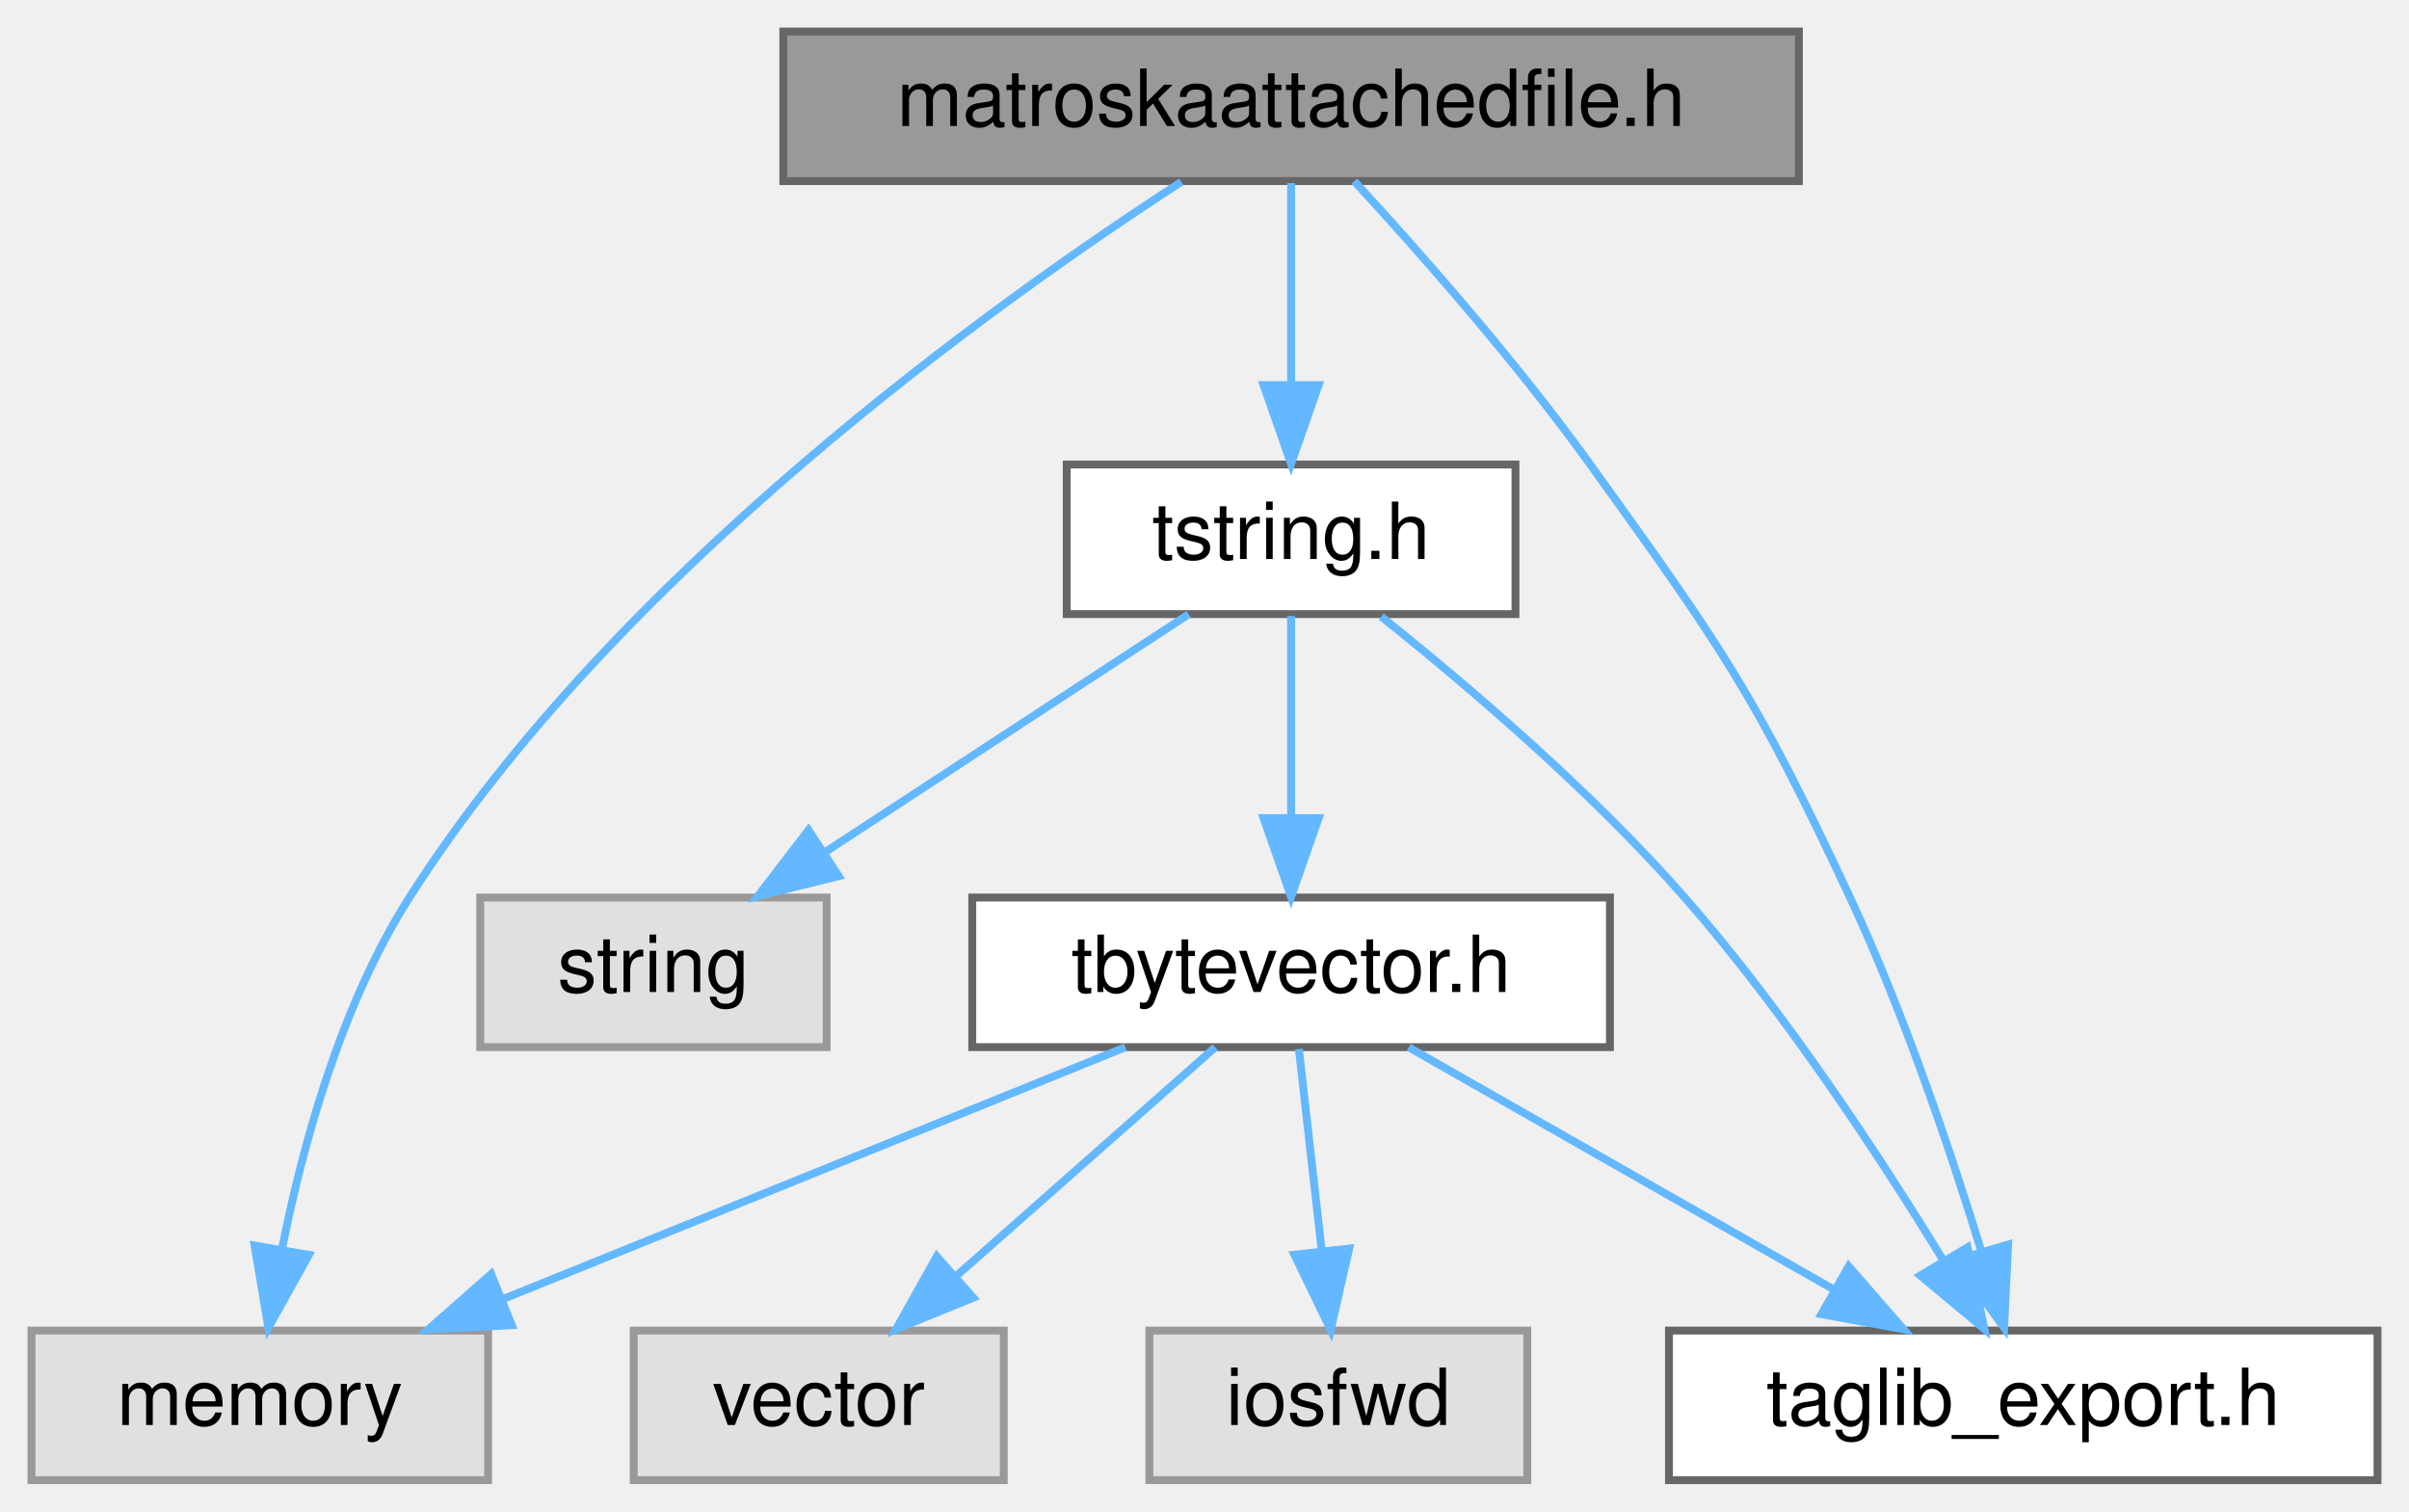
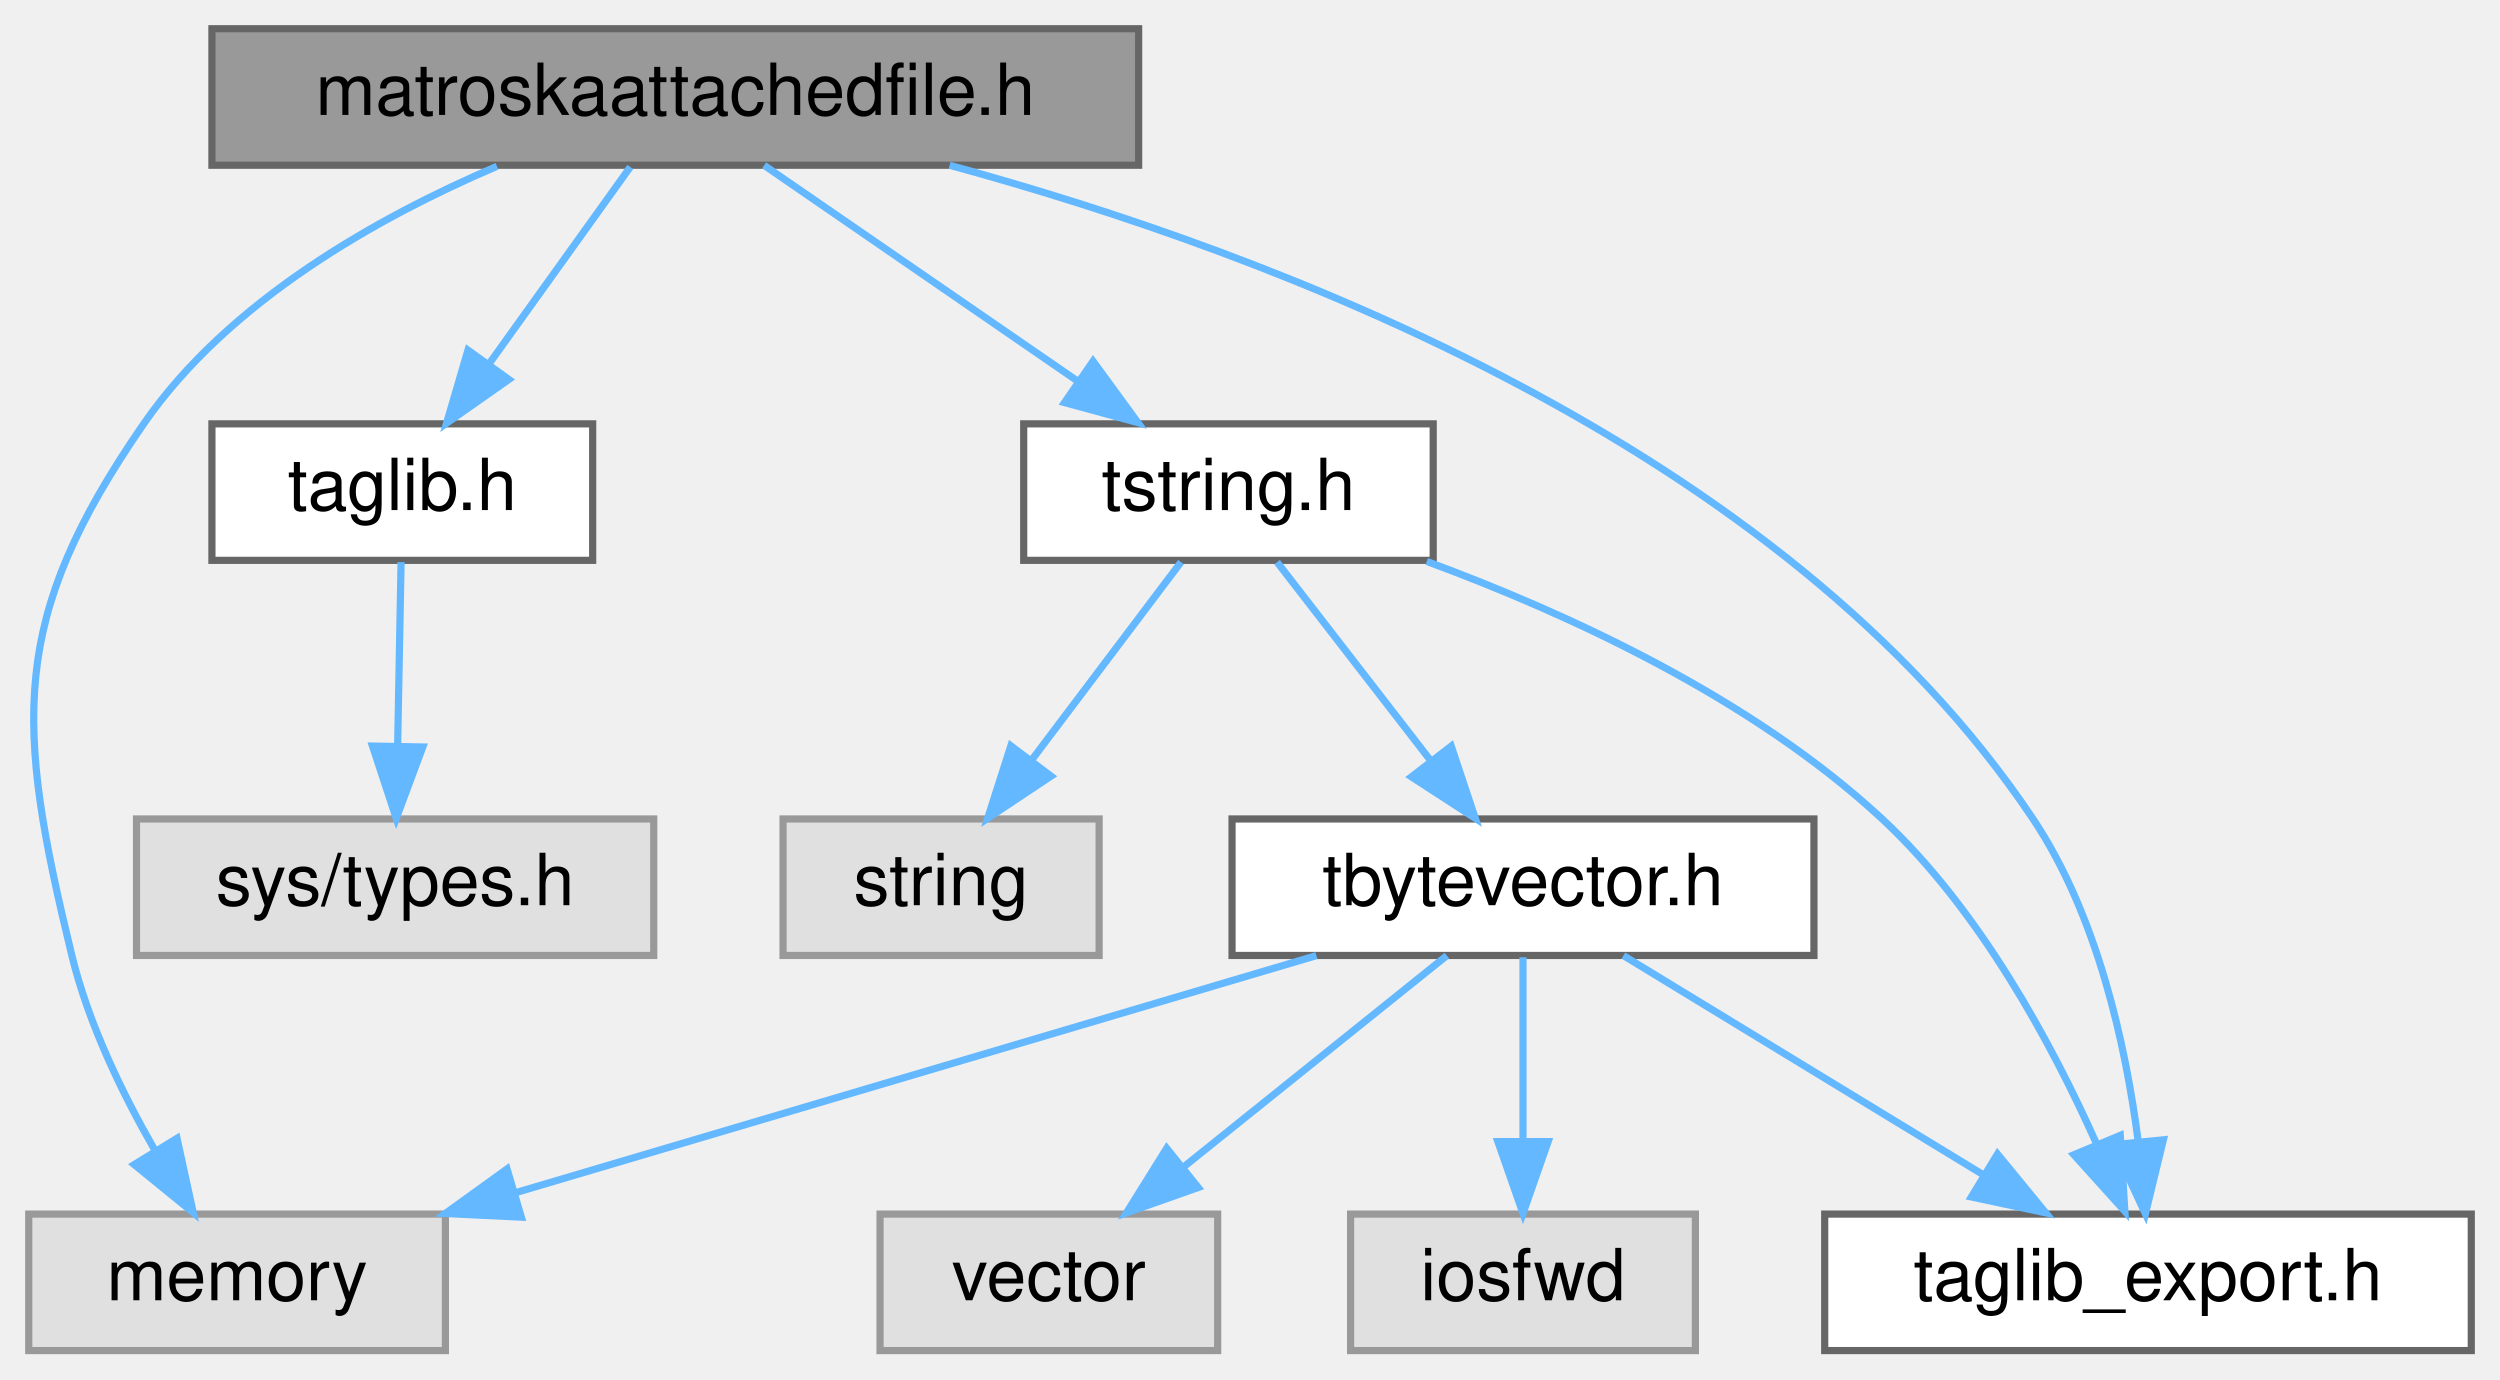
- <svg xmlns="http://www.w3.org/2000/svg" xmlns:xlink="http://www.w3.org/1999/xlink" width="306pt" height="192pt" viewBox="0.00 0.00 306.00 192.00">
+ <svg xmlns="http://www.w3.org/2000/svg" xmlns:xlink="http://www.w3.org/1999/xlink" width="348pt" height="192pt" viewBox="0.00 0.00 348.00 192.00">
  <g id="graph0" class="graph" transform="scale(1 1) rotate(0) translate(4 188)">
    <g id="Node000001" class="node">
      <g id="a_Node000001">
        <a xlink:title=" ">
-           <polygon fill="#999999" stroke="#666666" points="224.5,-184 95.5,-184 95.5,-165 224.5,-165 224.5,-184" />
-           <text text-anchor="middle" x="160" y="-172" font-family="Helvetica,sans-Serif" font-size="10.00">matroskaattachedfile.h</text>
+           <polygon fill="#999999" stroke="#666666" points="154.5,-184 25.5,-184 25.5,-165 154.5,-165 154.5,-184" />
+           <text text-anchor="middle" x="90" y="-172" font-family="Helvetica,sans-Serif" font-size="10.00">matroskaattachedfile.h</text>
        </a>
      </g>
    </g>
    <g id="Node000002" class="node">
      <g id="a_Node000002">
        <a xlink:title=" ">
          <polygon fill="#e0e0e0" stroke="#999999" points="58,-19 0,-19 0,0 58,0 58,-19" />
          <text text-anchor="middle" x="29" y="-7" font-family="Helvetica,sans-Serif" font-size="10.00">memory</text>
        </a>
      </g>
    </g>
    <g id="edge1_Node000001_Node000002" class="edge">
      <g id="a_edge1_Node000001_Node000002">
        <a xlink:title=" ">
-           <path fill="none" stroke="#63b8ff" d="M146.06,-164.9C122.37,-149.56 74.29,-115.23 48,-74 39.3,-60.36 34.43,-42.54 31.8,-29.25" />
-           <polygon fill="#63b8ff" stroke="#63b8ff" points="35.24,-28.61 30.09,-19.35 28.34,-29.8 35.24,-28.61" />
+           <path fill="none" stroke="#63b8ff" d="M65.18,-164.85C48.64,-157.79 27.85,-146.14 16,-129 -2.87,-101.7 -1.84,-87.25 6,-55 8.31,-45.51 13.02,-35.78 17.58,-27.85" />
+           <polygon fill="#63b8ff" stroke="#63b8ff" points="20.64,-29.55 22.9,-19.2 14.68,-25.89 20.64,-29.55" />
        </a>
      </g>
    </g>
    <g id="Node000003" class="node">
      <g id="a_Node000003">
-         <a xlink:href="tstring_8h.html" target="_top" xlink:title=" ">
-           <polygon fill="white" stroke="#666666" points="188.5,-129 131.5,-129 131.5,-110 188.5,-110 188.5,-129" />
-           <text text-anchor="middle" x="160" y="-117" font-family="Helvetica,sans-Serif" font-size="10.00">tstring.h</text>
+         <a xlink:href="taglib_8h.html" target="_top" xlink:title=" ">
+           <polygon fill="white" stroke="#666666" points="78.5,-129 25.5,-129 25.5,-110 78.5,-110 78.5,-129" />
+           <text text-anchor="middle" x="52" y="-117" font-family="Helvetica,sans-Serif" font-size="10.00">taglib.h</text>
        </a>
      </g>
    </g>
    <g id="edge2_Node000001_Node000003" class="edge">
      <g id="a_edge2_Node000001_Node000003">
        <a xlink:title=" ">
-           <path fill="none" stroke="#63b8ff" d="M160,-164.75C160,-157.8 160,-147.85 160,-139.13" />
-           <polygon fill="#63b8ff" stroke="#63b8ff" points="163.5,-139.09 160,-129.09 156.5,-139.09 163.5,-139.09" />
+           <path fill="none" stroke="#63b8ff" d="M83.73,-164.75C78.41,-157.34 70.64,-146.5 64.12,-137.41" />
+           <polygon fill="#63b8ff" stroke="#63b8ff" points="66.83,-135.18 58.16,-129.09 61.14,-139.26 66.83,-135.18" />
        </a>
      </g>
    </g>
-     <g id="Node000008" class="node">
-       <g id="a_Node000008">
-         <a xlink:href="taglib__export_8h.html" target="_top" xlink:title=" ">
-           <polygon fill="white" stroke="#666666" points="298,-19 208,-19 208,0 298,0 298,-19" />
-           <text text-anchor="middle" x="253" y="-7" font-family="Helvetica,sans-Serif" font-size="10.00">taglib_export.h</text>
+     <g id="Node000005" class="node">
+       <g id="a_Node000005">
+         <a xlink:href="tstring_8h.html" target="_top" xlink:title=" ">
+           <polygon fill="white" stroke="#666666" points="195.5,-129 138.5,-129 138.5,-110 195.5,-110 195.5,-129" />
+           <text text-anchor="middle" x="167" y="-117" font-family="Helvetica,sans-Serif" font-size="10.00">tstring.h</text>
        </a>
      </g>
    </g>
-     <g id="edge10_Node000001_Node000008" class="edge">
-       <g id="a_edge10_Node000001_Node000008">
+     <g id="edge4_Node000001_Node000005" class="edge">
+       <g id="a_edge4_Node000001_Node000005">
        <a xlink:title=" ">
-           <path fill="none" stroke="#63b8ff" d="M168.02,-164.99C176.04,-156.28 188.51,-142.2 198,-129 214.65,-105.86 218.94,-99.83 231,-74 237.87,-59.3 243.76,-41.83 247.72,-28.94" />
-           <polygon fill="#63b8ff" stroke="#63b8ff" points="251.08,-29.93 250.57,-19.35 244.37,-27.94 251.08,-29.93" />
+           <path fill="none" stroke="#63b8ff" d="M102.37,-164.98C114.09,-156.92 131.92,-144.65 145.89,-135.03" />
+           <polygon fill="#63b8ff" stroke="#63b8ff" points="148.15,-137.72 154.4,-129.17 144.18,-131.96 148.15,-137.72" />
+         </a>
+       </g>
+     </g>
+     <g id="Node000010" class="node">
+       <g id="a_Node000010">
+         <a xlink:href="taglib__export_8h.html" target="_top" xlink:title=" ">
+           <polygon fill="white" stroke="#666666" points="340,-19 250,-19 250,0 340,0 340,-19" />
+           <text text-anchor="middle" x="295" y="-7" font-family="Helvetica,sans-Serif" font-size="10.00">taglib_export.h</text>
+         </a>
+       </g>
+     </g>
+     <g id="edge12_Node000001_Node000010" class="edge">
+       <g id="a_edge12_Node000001_Node000010">
+         <a xlink:title=" ">
+           <path fill="none" stroke="#63b8ff" d="M128.19,-164.99C172.54,-152.93 244.07,-126.25 279,-74 287.98,-60.56 291.92,-42.46 293.65,-29.02" />
+           <polygon fill="#63b8ff" stroke="#63b8ff" points="297.14,-29.34 294.64,-19.04 290.17,-28.64 297.14,-29.34" />
        </a>
      </g>
    </g>
    <g id="Node000004" class="node">
      <g id="a_Node000004">
        <a xlink:title=" ">
-           <polygon fill="#e0e0e0" stroke="#999999" points="101,-74 57,-74 57,-55 101,-55 101,-74" />
-           <text text-anchor="middle" x="79" y="-62" font-family="Helvetica,sans-Serif" font-size="10.00">string</text>
+           <polygon fill="#e0e0e0" stroke="#999999" points="87,-74 15,-74 15,-55 87,-55 87,-74" />
+           <text text-anchor="middle" x="51" y="-62" font-family="Helvetica,sans-Serif" font-size="10.00">sys/types.h</text>
        </a>
      </g>
    </g>
    <g id="edge3_Node000003_Node000004" class="edge">
      <g id="a_edge3_Node000003_Node000004">
        <a xlink:title=" ">
-           <path fill="none" stroke="#63b8ff" d="M146.99,-109.98C134.54,-101.84 115.54,-89.41 100.79,-79.76" />
-           <polygon fill="#63b8ff" stroke="#63b8ff" points="102.54,-76.72 92.25,-74.17 98.7,-82.57 102.54,-76.72" />
-         </a>
-       </g>
-     </g>
-     <g id="Node000005" class="node">
-       <g id="a_Node000005">
-         <a xlink:href="tbytevector_8h.html" target="_top" xlink:title=" ">
-           <polygon fill="white" stroke="#666666" points="200.5,-74 119.5,-74 119.5,-55 200.5,-55 200.5,-74" />
-           <text text-anchor="middle" x="160" y="-62" font-family="Helvetica,sans-Serif" font-size="10.00">tbytevector.h</text>
-         </a>
-       </g>
-     </g>
-     <g id="edge4_Node000003_Node000005" class="edge">
-       <g id="a_edge4_Node000003_Node000005">
-         <a xlink:title=" ">
-           <path fill="none" stroke="#63b8ff" d="M160,-109.75C160,-102.8 160,-92.85 160,-84.13" />
-           <polygon fill="#63b8ff" stroke="#63b8ff" points="163.5,-84.09 160,-74.09 156.5,-84.09 163.5,-84.09" />
-         </a>
-       </g>
-     </g>
-     <g id="edge9_Node000003_Node000008" class="edge">
-       <g id="a_edge9_Node000003_Node000008">
-         <a xlink:title=" ">
-           <path fill="none" stroke="#63b8ff" d="M171.46,-109.68C182.1,-101.18 198.05,-87.64 210,-74 222.71,-59.49 234.8,-41.07 242.91,-27.81" />
-           <polygon fill="#63b8ff" stroke="#63b8ff" points="245.93,-29.58 248.06,-19.2 239.92,-25.99 245.93,-29.58" />
-         </a>
-       </g>
-     </g>
-     <g id="edge5_Node000005_Node000002" class="edge">
-       <g id="a_edge5_Node000005_Node000002">
-         <a xlink:title=" ">
-           <path fill="none" stroke="#63b8ff" d="M138.95,-54.98C117.59,-46.34 84.3,-32.87 59.94,-23.02" />
-           <polygon fill="#63b8ff" stroke="#63b8ff" points="61.01,-19.68 50.43,-19.17 58.39,-26.17 61.01,-19.68" />
+           <path fill="none" stroke="#63b8ff" d="M51.83,-109.75C51.7,-102.8 51.52,-92.85 51.35,-84.13" />
+           <polygon fill="#63b8ff" stroke="#63b8ff" points="54.85,-84.02 51.16,-74.09 47.85,-84.15 54.85,-84.02" />
        </a>
      </g>
    </g>
    <g id="Node000006" class="node">
      <g id="a_Node000006">
        <a xlink:title=" ">
-           <polygon fill="#e0e0e0" stroke="#999999" points="123.5,-19 76.5,-19 76.5,0 123.5,0 123.5,-19" />
-           <text text-anchor="middle" x="100" y="-7" font-family="Helvetica,sans-Serif" font-size="10.00">vector</text>
+           <polygon fill="#e0e0e0" stroke="#999999" points="149,-74 105,-74 105,-55 149,-55 149,-74" />
+           <text text-anchor="middle" x="127" y="-62" font-family="Helvetica,sans-Serif" font-size="10.00">string</text>
        </a>
      </g>
    </g>
-     <g id="edge6_Node000005_Node000006" class="edge">
-       <g id="a_edge6_Node000005_Node000006">
+     <g id="edge5_Node000005_Node000006" class="edge">
+       <g id="a_edge5_Node000005_Node000006">
        <a xlink:title=" ">
-           <path fill="none" stroke="#63b8ff" d="M150.36,-54.98C141.49,-47.15 128.13,-35.34 117.39,-25.86" />
-           <polygon fill="#63b8ff" stroke="#63b8ff" points="119.63,-23.17 109.82,-19.17 114.99,-28.41 119.63,-23.17" />
+           <path fill="none" stroke="#63b8ff" d="M160.39,-109.75C154.74,-102.26 146.46,-91.28 139.55,-82.13" />
+           <polygon fill="#63b8ff" stroke="#63b8ff" points="142.3,-79.96 133.48,-74.09 136.71,-84.18 142.3,-79.96" />
        </a>
      </g>
    </g>
    <g id="Node000007" class="node">
      <g id="a_Node000007">
-         <a xlink:title=" ">
-           <polygon fill="#e0e0e0" stroke="#999999" points="190,-19 142,-19 142,0 190,0 190,-19" />
-           <text text-anchor="middle" x="166" y="-7" font-family="Helvetica,sans-Serif" font-size="10.00">iosfwd</text>
+         <a xlink:href="tbytevector_8h.html" target="_top" xlink:title=" ">
+           <polygon fill="white" stroke="#666666" points="248.5,-74 167.5,-74 167.5,-55 248.5,-55 248.5,-74" />
+           <text text-anchor="middle" x="208" y="-62" font-family="Helvetica,sans-Serif" font-size="10.00">tbytevector.h</text>
        </a>
      </g>
    </g>
-     <g id="edge7_Node000005_Node000007" class="edge">
-       <g id="a_edge7_Node000005_Node000007">
+     <g id="edge6_Node000005_Node000007" class="edge">
+       <g id="a_edge6_Node000005_Node000007">
        <a xlink:title=" ">
-           <path fill="none" stroke="#63b8ff" d="M160.99,-54.75C161.78,-47.8 162.9,-37.85 163.89,-29.13" />
-           <polygon fill="#63b8ff" stroke="#63b8ff" points="167.38,-29.42 165.03,-19.09 160.42,-28.63 167.38,-29.42" />
+           <path fill="none" stroke="#63b8ff" d="M173.77,-109.75C179.56,-102.26 188.06,-91.28 195.14,-82.13" />
+           <polygon fill="#63b8ff" stroke="#63b8ff" points="198.01,-84.14 201.36,-74.09 192.47,-79.86 198.01,-84.14" />
        </a>
      </g>
    </g>
-     <g id="edge8_Node000005_Node000008" class="edge">
-       <g id="a_edge8_Node000005_Node000008">
+     <g id="edge11_Node000005_Node000010" class="edge">
+       <g id="a_edge11_Node000005_Node000010">
        <a xlink:title=" ">
-           <path fill="none" stroke="#63b8ff" d="M174.94,-54.98C189.5,-46.69 211.87,-33.94 228.93,-24.22" />
-           <polygon fill="#63b8ff" stroke="#63b8ff" points="230.83,-27.16 237.79,-19.17 227.36,-21.08 230.83,-27.16" />
+           <path fill="none" stroke="#63b8ff" d="M194.6,-109.85C214.08,-102.67 239.84,-90.88 258,-74 271.55,-61.4 281.62,-42.7 287.81,-28.85" />
+           <polygon fill="#63b8ff" stroke="#63b8ff" points="291.14,-29.96 291.78,-19.39 284.68,-27.26 291.14,-29.96" />
+         </a>
+       </g>
+     </g>
+     <g id="edge7_Node000007_Node000002" class="edge">
+       <g id="a_edge7_Node000007_Node000002">
+         <a xlink:title=" ">
+           <path fill="none" stroke="#63b8ff" d="M179.24,-54.98C149.06,-46.05 101.43,-31.94 67.9,-22.02" />
+           <polygon fill="#63b8ff" stroke="#63b8ff" points="68.57,-18.57 57.98,-19.08 66.58,-25.28 68.57,-18.57" />
+         </a>
+       </g>
+     </g>
+     <g id="Node000008" class="node">
+       <g id="a_Node000008">
+         <a xlink:title=" ">
+           <polygon fill="#e0e0e0" stroke="#999999" points="165.5,-19 118.5,-19 118.5,0 165.5,0 165.5,-19" />
+           <text text-anchor="middle" x="142" y="-7" font-family="Helvetica,sans-Serif" font-size="10.00">vector</text>
+         </a>
+       </g>
+     </g>
+     <g id="edge8_Node000007_Node000008" class="edge">
+       <g id="a_edge8_Node000007_Node000008">
+         <a xlink:title=" ">
+           <path fill="none" stroke="#63b8ff" d="M197.4,-54.98C187.54,-47.07 172.65,-35.11 160.78,-25.58" />
+           <polygon fill="#63b8ff" stroke="#63b8ff" points="162.79,-22.7 152.8,-19.17 158.4,-28.16 162.79,-22.7" />
+         </a>
+       </g>
+     </g>
+     <g id="Node000009" class="node">
+       <g id="a_Node000009">
+         <a xlink:title=" ">
+           <polygon fill="#e0e0e0" stroke="#999999" points="232,-19 184,-19 184,0 232,0 232,-19" />
+           <text text-anchor="middle" x="208" y="-7" font-family="Helvetica,sans-Serif" font-size="10.00">iosfwd</text>
+         </a>
+       </g>
+     </g>
+     <g id="edge9_Node000007_Node000009" class="edge">
+       <g id="a_edge9_Node000007_Node000009">
+         <a xlink:title=" ">
+           <path fill="none" stroke="#63b8ff" d="M208,-54.75C208,-47.8 208,-37.85 208,-29.13" />
+           <polygon fill="#63b8ff" stroke="#63b8ff" points="211.5,-29.09 208,-19.09 204.5,-29.09 211.5,-29.09" />
+         </a>
+       </g>
+     </g>
+     <g id="edge10_Node000007_Node000010" class="edge">
+       <g id="a_edge10_Node000007_Node000010">
+         <a xlink:title=" ">
+           <path fill="none" stroke="#63b8ff" d="M221.98,-54.98C235.47,-46.77 256.13,-34.18 272.04,-24.49" />
+           <polygon fill="#63b8ff" stroke="#63b8ff" points="274.05,-27.36 280.77,-19.17 270.41,-21.38 274.05,-27.36" />
        </a>
      </g>
    </g>
  </g>
</svg>
